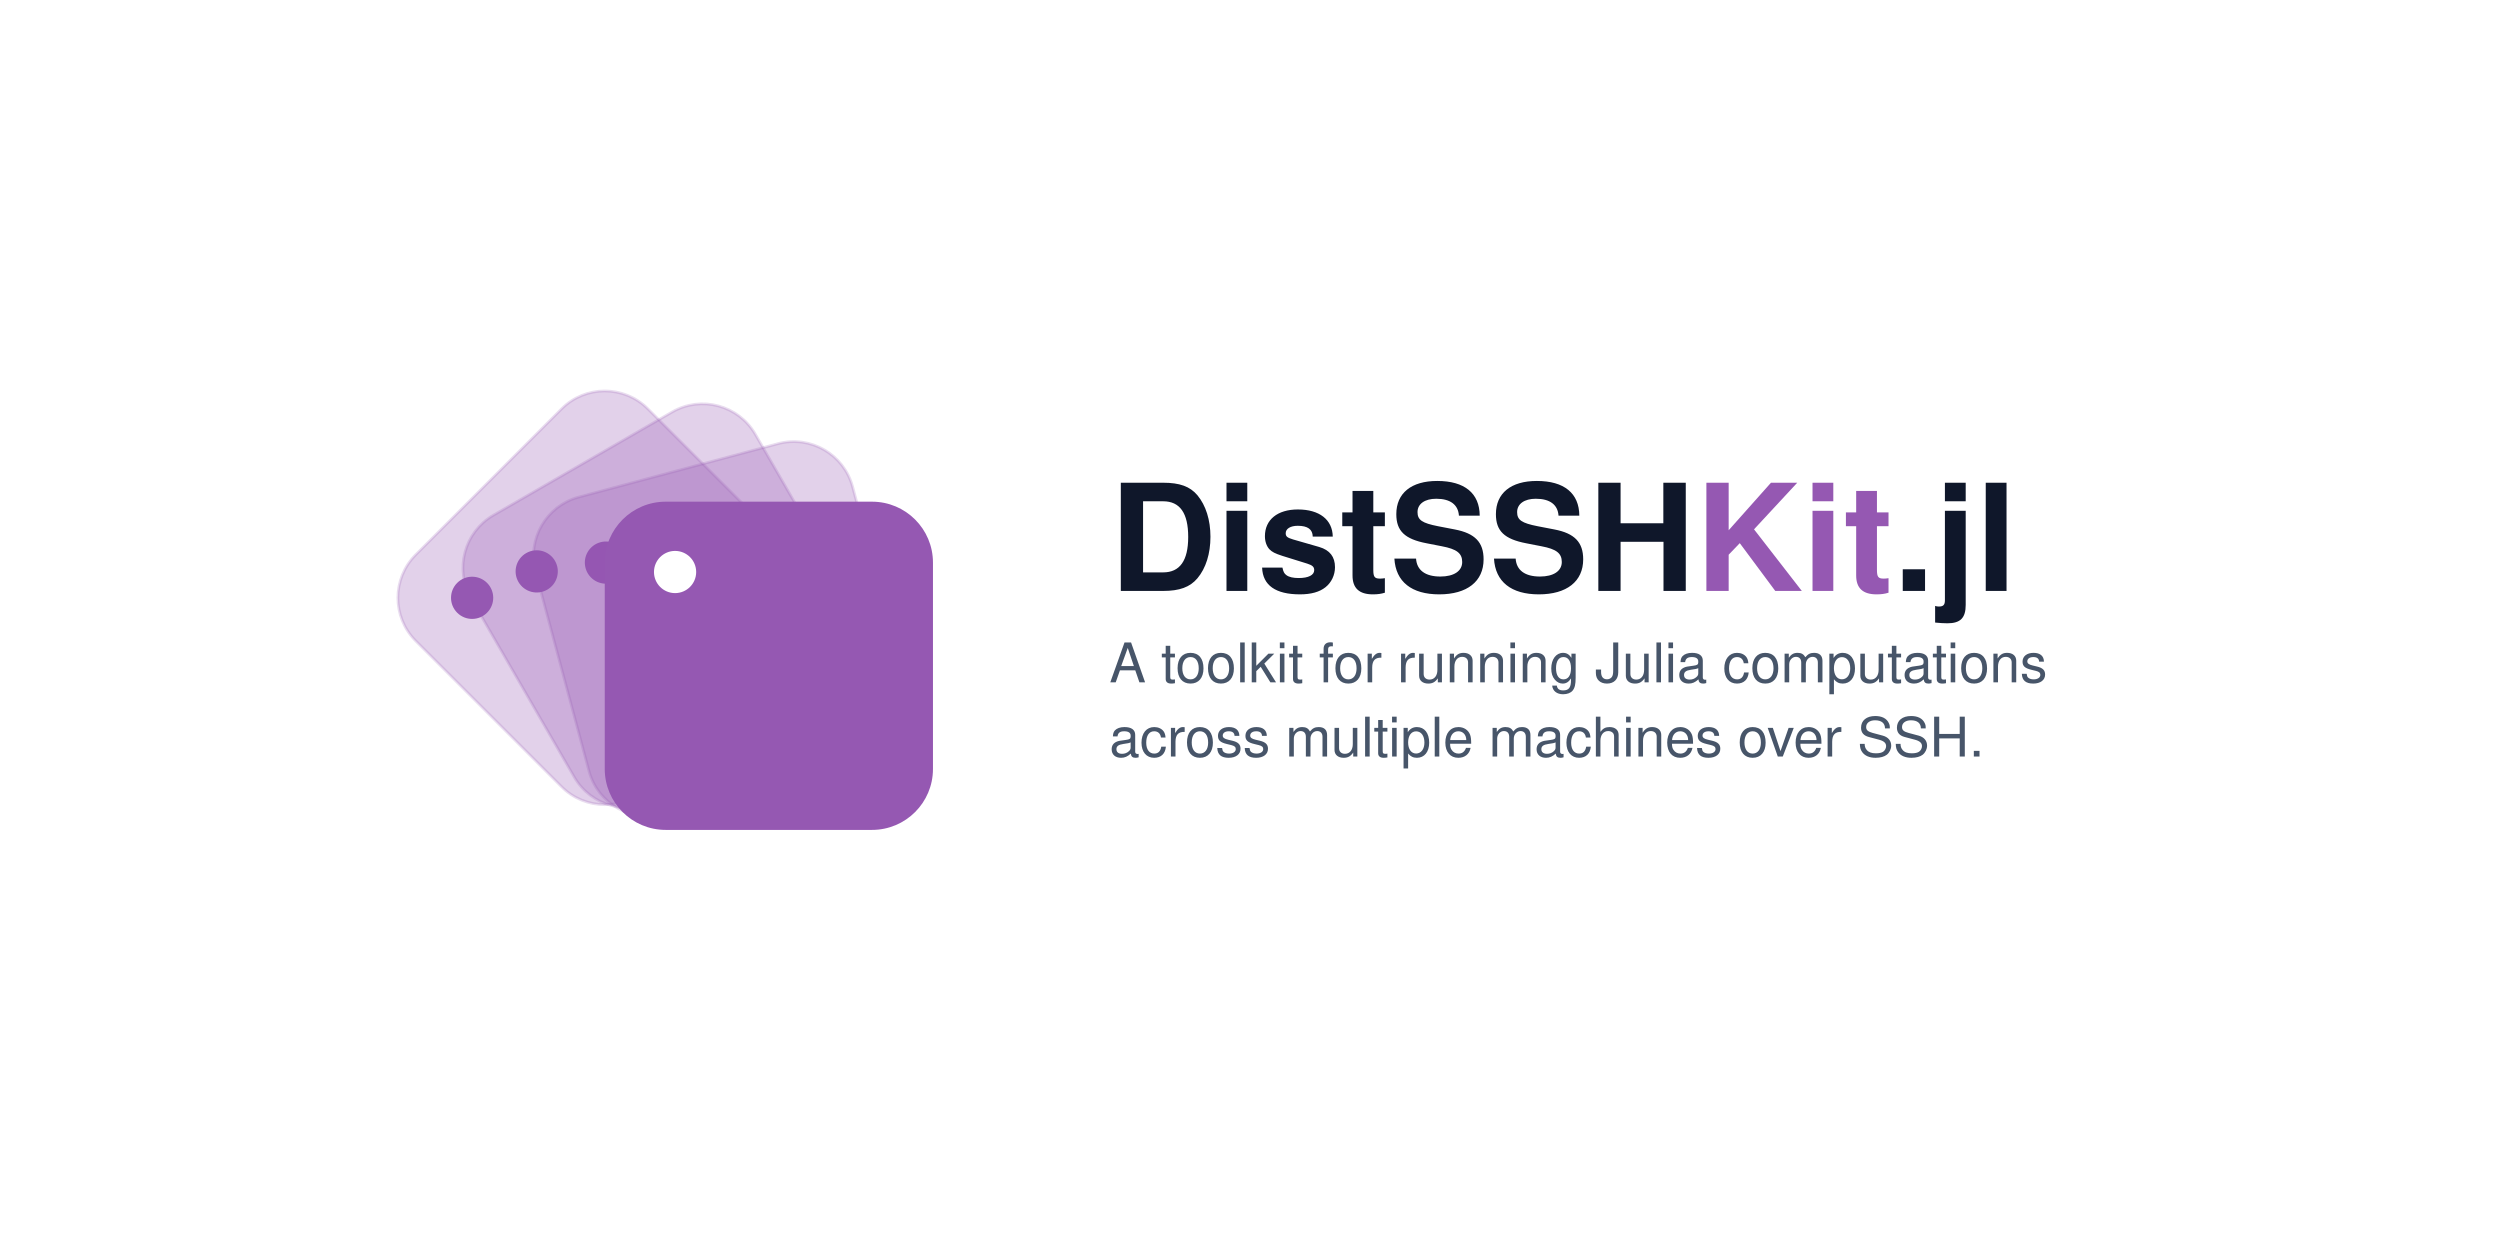
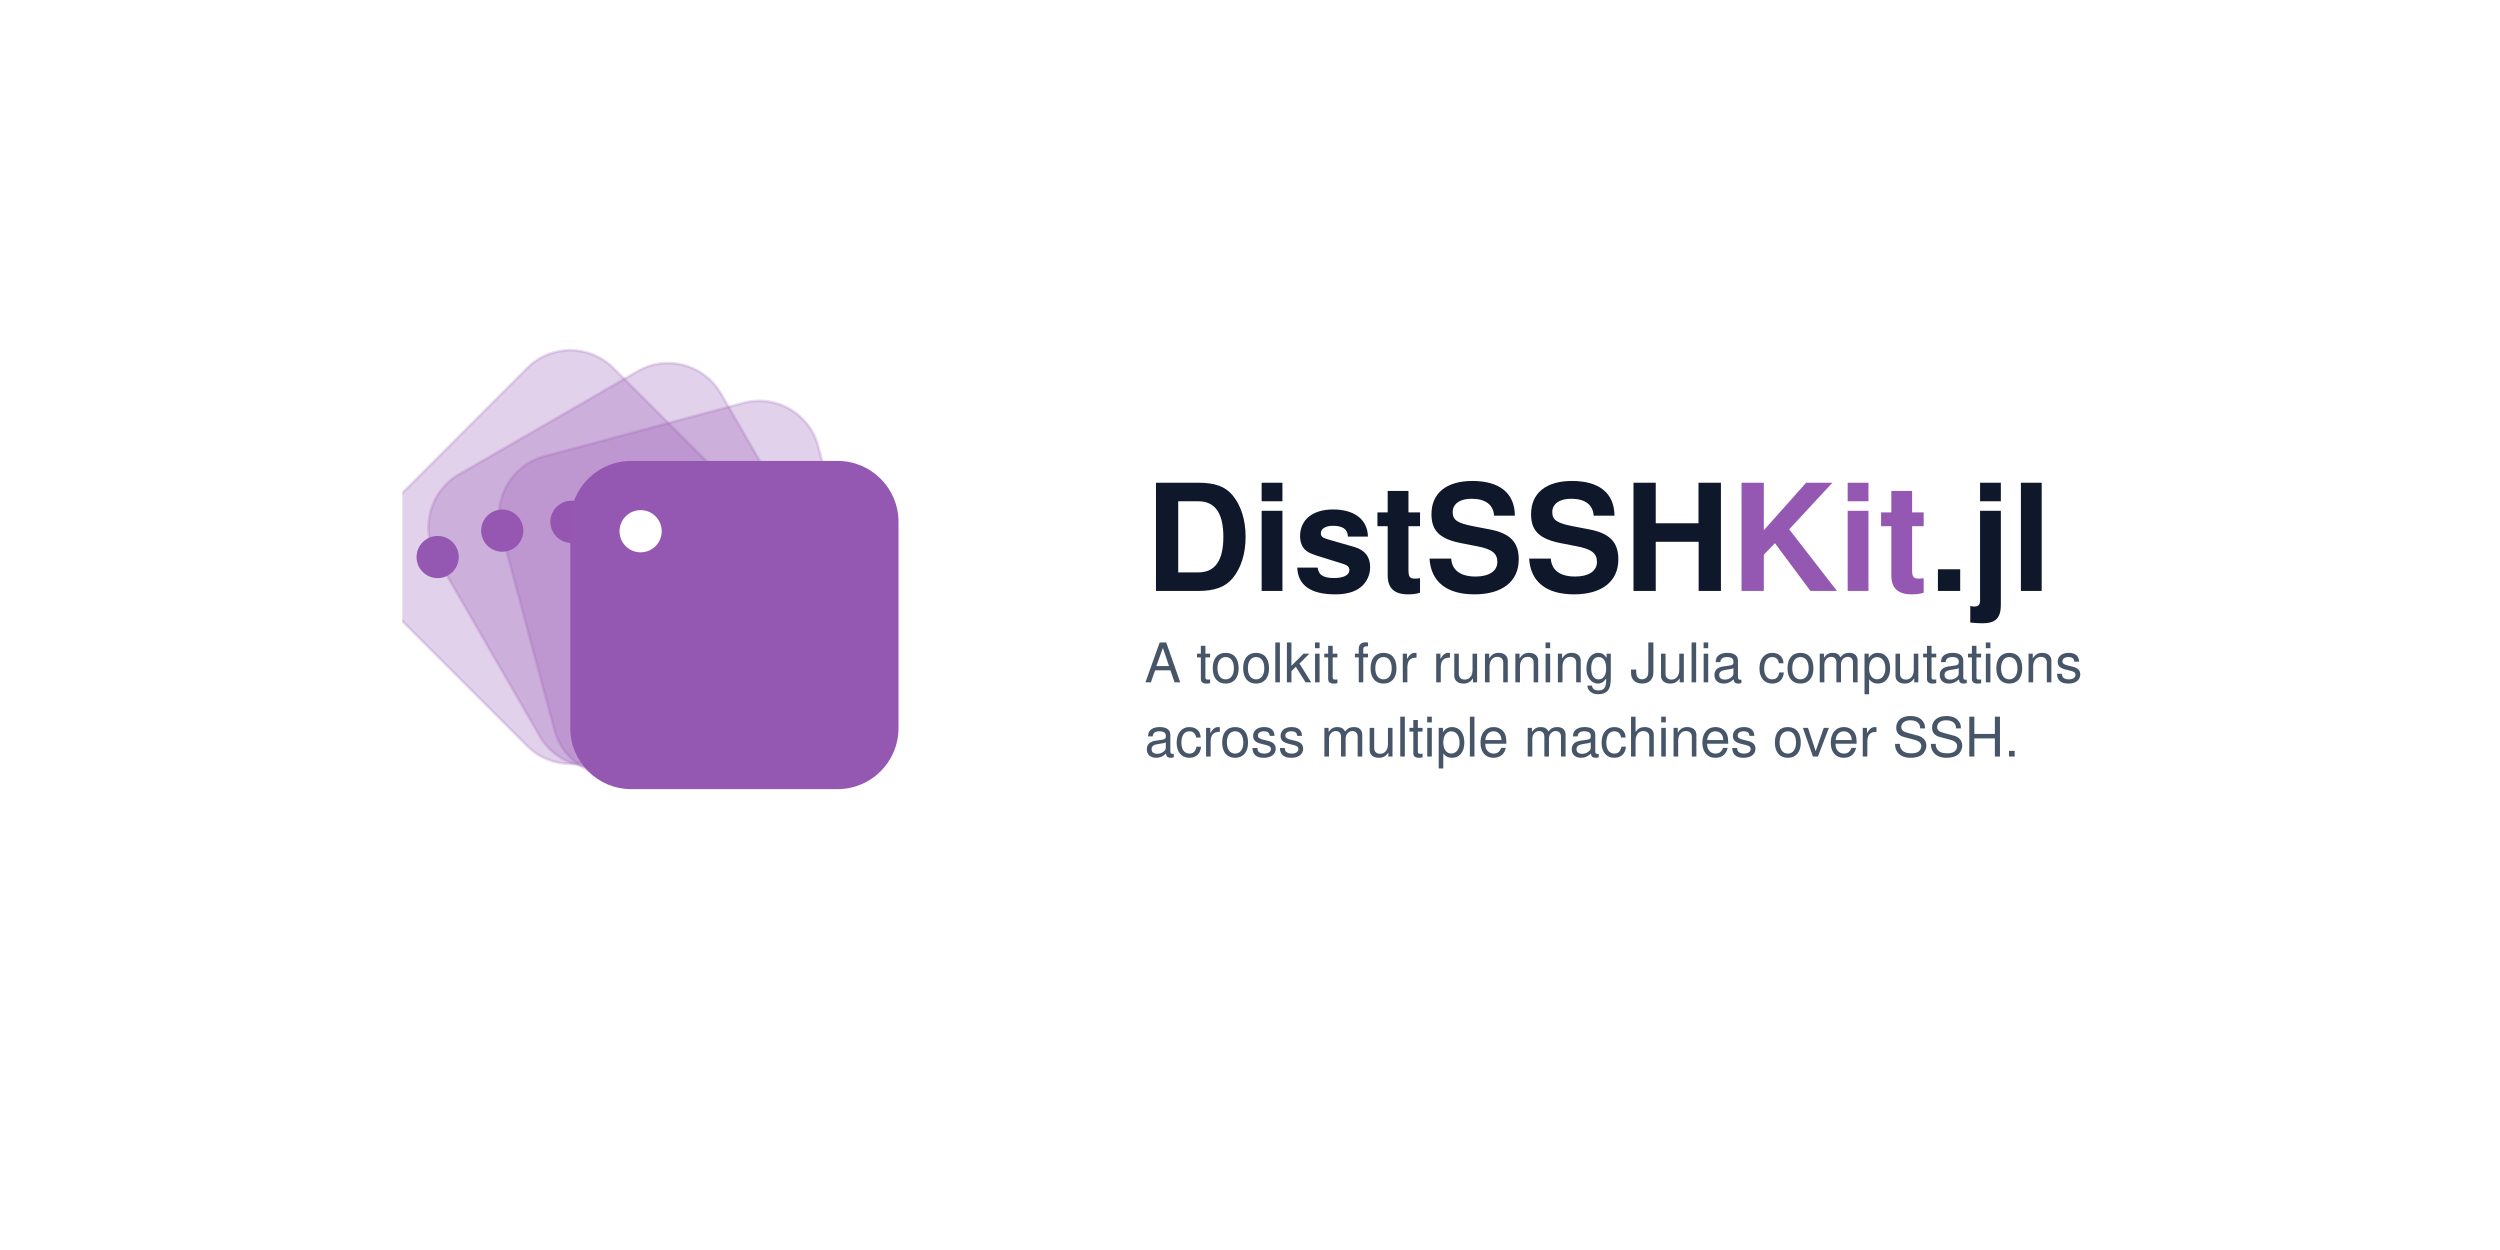
<svg xmlns="http://www.w3.org/2000/svg" width="1280" height="640" viewBox="0 0 1280 640">
  <rect width="1280" height="640" fill="#ffffff" />
-   <svg x="188" y="150" width="340" height="340" viewBox="0 0 128 128">
-     <g transform="translate(45.79 40.23) scale(0.9038)">
+   <svg x="206" y="150" width="340" height="340" viewBox="0 0 128 128">
+     <g transform="translate(32.37 32.37) scale(0.9038)">
      <g transform="rotate(-15 0 70)">
        <rect x="0" y="0" width="70" height="70" rx="13" fill="#9558b2" fill-opacity="0.27" stroke="#9558b2" stroke-opacity="0.2" stroke-width="0.6" />
        <circle cx="15" cy="15" r="4.5" fill="#9558b2" />
      </g>
      <g transform="rotate(-30 0 70)">
        <rect x="0" y="0" width="70" height="70" rx="13" fill="#9558b2" fill-opacity="0.27" stroke="#9558b2" stroke-opacity="0.2" stroke-width="0.6" />
        <circle cx="15" cy="15" r="4.5" fill="#9558b2" />
      </g>
      <g transform="rotate(-45 0 70)">
        <rect x="0" y="0" width="70" height="70" rx="13" fill="#9558b2" fill-opacity="0.27" stroke="#9558b2" stroke-opacity="0.2" stroke-width="0.6" />
        <circle cx="15" cy="15" r="4.5" fill="#9558b2" />
      </g>
      <rect x="0" y="0" width="70" height="70" rx="13" fill="#9558b2" />
      <circle cx="15" cy="15" r="4.5" fill="#ffffff" />
    </g>
  </svg>
-   <text x="568" y="276" dominant-baseline="middle" fill="#0f172a" font-family="'Helvetica Neue', Helvetica, Arial, sans-serif" font-size="76" font-weight="800">DistSSH<tspan fill="#9558b2">Kit</tspan>.jl</text>
-   <text x="568" y="340" dominant-baseline="middle" fill="#475569" font-family="'Helvetica Neue', Helvetica, Arial, sans-serif" font-size="28" font-weight="500">A toolkit for running Julia computations</text>
-   <text x="568" y="378" dominant-baseline="middle" fill="#475569" font-family="'Helvetica Neue', Helvetica, Arial, sans-serif" font-size="28" font-weight="500">across multiple machines over SSH.</text>
+   <text x="586" y="276" dominant-baseline="middle" fill="#0f172a" font-family="'Helvetica Neue', Helvetica, Arial, sans-serif" font-size="76" font-weight="800">DistSSH<tspan fill="#9558b2">Kit</tspan>.jl</text>
+   <text x="586" y="340" dominant-baseline="middle" fill="#475569" font-family="'Helvetica Neue', Helvetica, Arial, sans-serif" font-size="28" font-weight="500">A toolkit for running Julia computations</text>
+   <text x="586" y="378" dominant-baseline="middle" fill="#475569" font-family="'Helvetica Neue', Helvetica, Arial, sans-serif" font-size="28" font-weight="500">across multiple machines over SSH.</text>
</svg>
